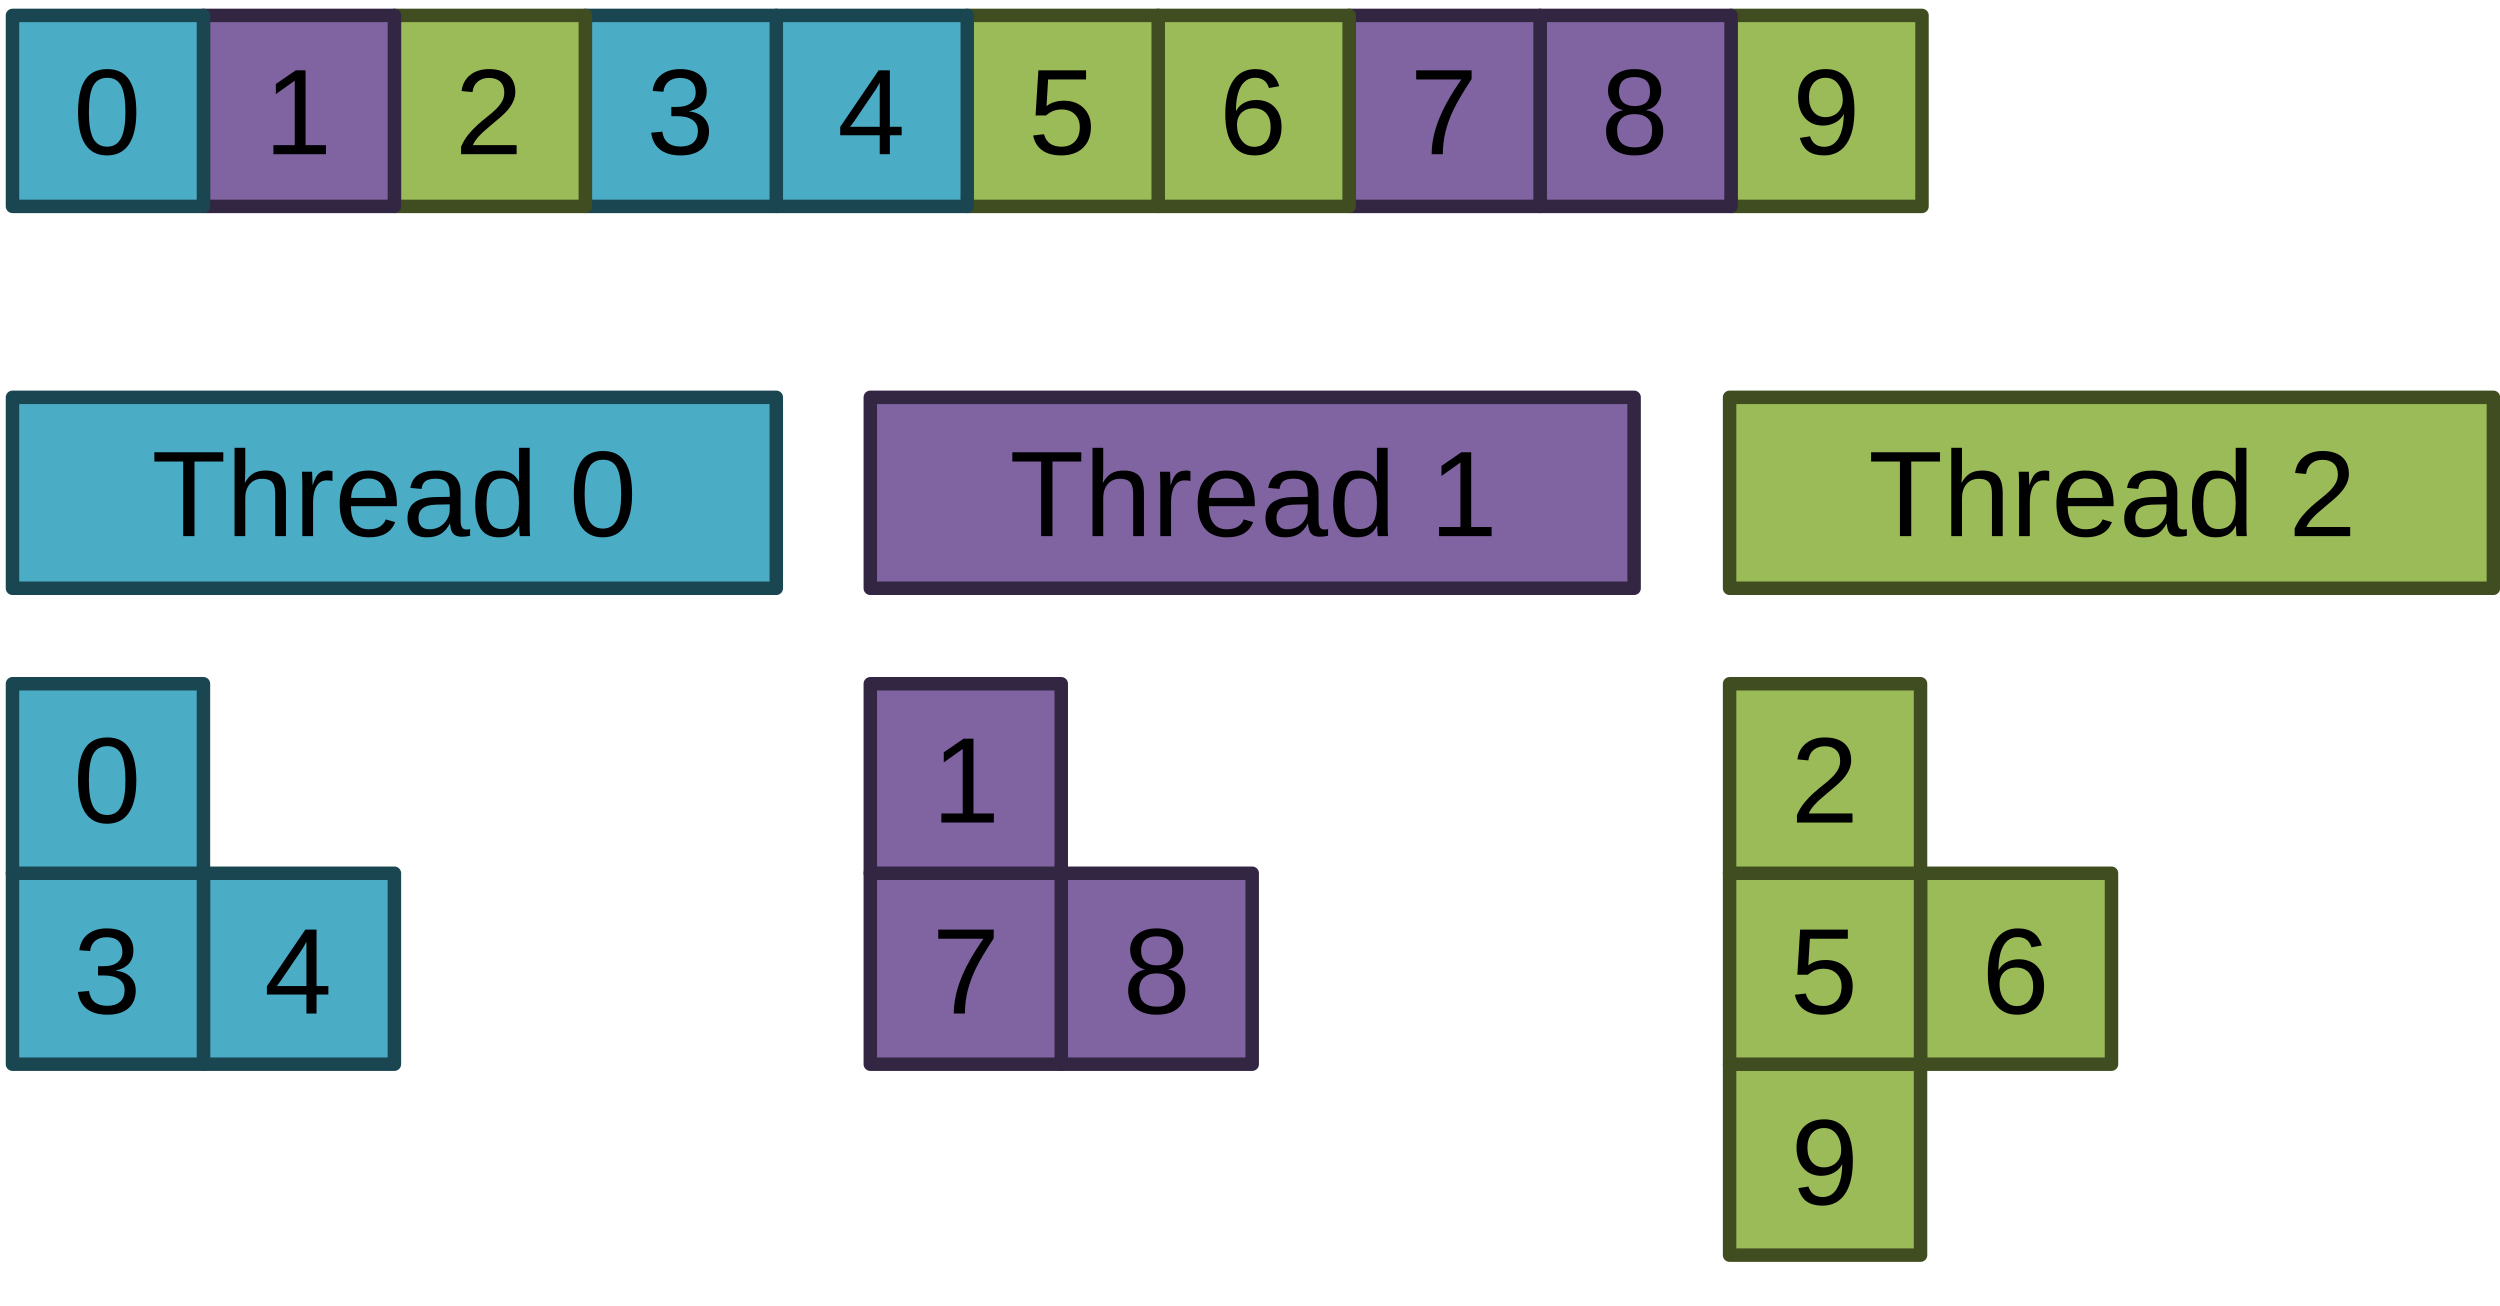
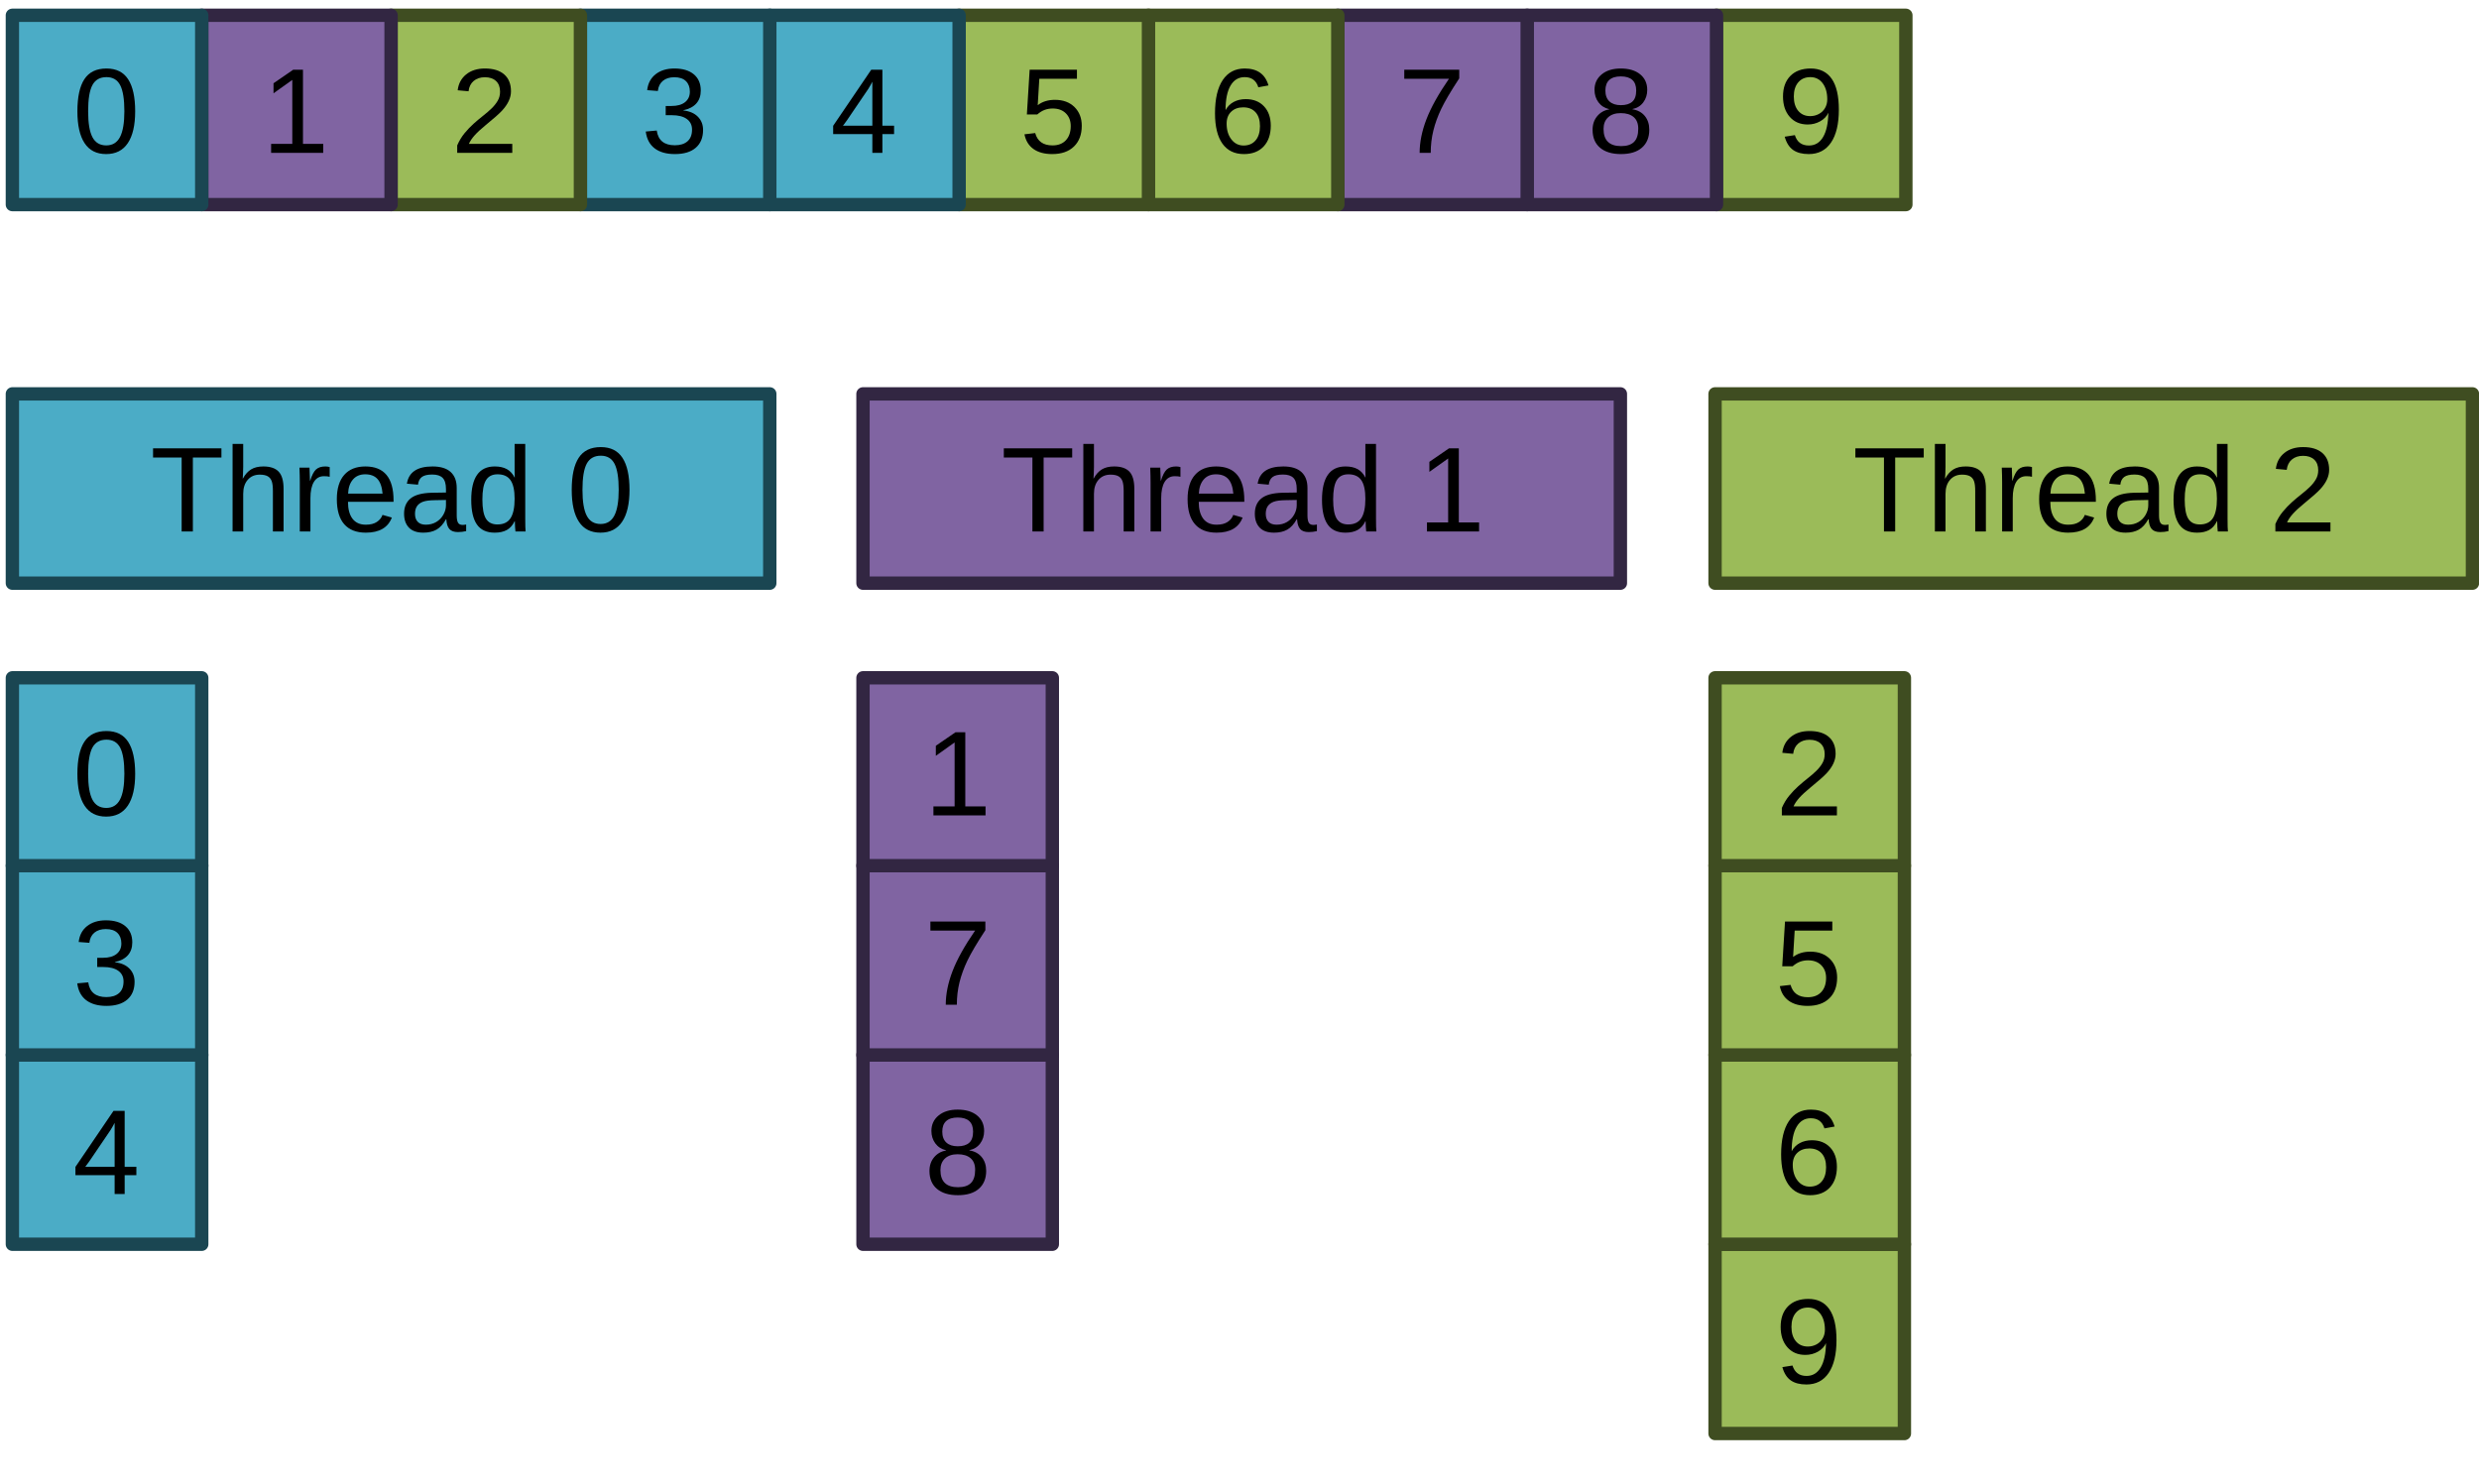
- <svg xmlns="http://www.w3.org/2000/svg" width="1702" height="889" xml:space="preserve" overflow="hidden">
+ <svg xmlns="http://www.w3.org/2000/svg" width="1702" height="1019" xml:space="preserve" overflow="hidden">
  <g transform="translate(-252 -250)">
-     <rect x="1429.5" y="974.5" width="130" height="130" stroke="#3F4D21" stroke-width="9.167" stroke-linejoin="round" stroke-miterlimit="10" fill="#9BBB59" />
-     <text font-family="Arial,Arial_MSFontService,sans-serif" font-weight="400" font-size="83" transform="matrix(1 0 0 1 1471.18 1070)">9</text>
-     <rect x="974.5" y="844.5" width="130" height="130" stroke="#322642" stroke-width="9.167" stroke-linejoin="round" stroke-miterlimit="10" fill="#8064A2" />
-     <text font-family="Arial,Arial_MSFontService,sans-serif" font-weight="400" font-size="83" transform="matrix(1 0 0 1 1016.45 940)">8</text>
+     <rect x="1429.5" y="1104.5" width="130" height="130" stroke="#3F4D21" stroke-width="9.167" stroke-linejoin="round" stroke-miterlimit="10" fill="#9BBB59" />
+     <text font-family="Arial,Arial_MSFontService,sans-serif" font-weight="400" font-size="83" transform="matrix(1 0 0 1 1470.64 1200)">9</text>
+     <rect x="844.5" y="974.5" width="130" height="130" stroke="#322642" stroke-width="9.167" stroke-linejoin="round" stroke-miterlimit="10" fill="#8064A2" />
+     <text font-family="Arial,Arial_MSFontService,sans-serif" font-weight="400" font-size="83" transform="matrix(1 0 0 1 886.532 1070)">8</text>
    <rect x="844.5" y="844.5" width="130" height="130" stroke="#322642" stroke-width="9.167" stroke-linejoin="round" stroke-miterlimit="10" fill="#8064A2" />
    <text font-family="Arial,Arial_MSFontService,sans-serif" font-weight="400" font-size="83" transform="matrix(1 0 0 1 886.532 940)">7</text>
-     <rect x="1559.5" y="844.5" width="130" height="130" stroke="#3F4D21" stroke-width="9.167" stroke-linejoin="round" stroke-miterlimit="10" fill="#9BBB59" />
-     <text font-family="Arial,Arial_MSFontService,sans-serif" font-weight="400" font-size="83" transform="matrix(1 0 0 1 1601.1 940)">6</text>
+     <rect x="1429.5" y="974.5" width="130" height="130" stroke="#3F4D21" stroke-width="9.167" stroke-linejoin="round" stroke-miterlimit="10" fill="#9BBB59" />
+     <text font-family="Arial,Arial_MSFontService,sans-serif" font-weight="400" font-size="83" transform="matrix(1 0 0 1 1470.64 1070)">6</text>
    <rect x="1429.5" y="844.5" width="130" height="130" stroke="#3F4D21" stroke-width="9.167" stroke-linejoin="round" stroke-miterlimit="10" fill="#9BBB59" />
    <text font-family="Arial,Arial_MSFontService,sans-serif" font-weight="400" font-size="83" transform="matrix(1 0 0 1 1470.64 940)">5</text>
-     <rect x="390.5" y="844.5" width="130" height="130" stroke="#1A4652" stroke-width="9.167" stroke-linejoin="round" stroke-miterlimit="10" fill="#4BACC6" />
-     <text font-family="Arial,Arial_MSFontService,sans-serif" font-weight="400" font-size="83" transform="matrix(1 0 0 1 431.808 940)">4</text>
+     <rect x="260.5" y="974.5" width="130" height="130" stroke="#1A4652" stroke-width="9.167" stroke-linejoin="round" stroke-miterlimit="10" fill="#4BACC6" />
+     <text font-family="Arial,Arial_MSFontService,sans-serif" font-weight="400" font-size="83" transform="matrix(1 0 0 1 301.886 1070)">4</text>
    <rect x="1430.5" y="260.5" width="130" height="130" stroke="#3F4D21" stroke-width="9.167" stroke-linejoin="round" stroke-miterlimit="10" fill="#9BBB59" />
    <text font-family="Arial,Arial_MSFontService,sans-serif" font-weight="400" font-size="83" transform="matrix(1 0 0 1 1472.26 355)">9</text>
    <rect x="1300.5" y="260.5" width="130" height="130" stroke="#322642" stroke-width="9.167" stroke-linejoin="round" stroke-miterlimit="10" fill="#8064A2" />
    <text font-family="Arial,Arial_MSFontService,sans-serif" font-weight="400" font-size="83" transform="matrix(1 0 0 1 1341.8 355)">8</text>
    <rect x="1170.5" y="260.5" width="130" height="130" stroke="#322642" stroke-width="9.167" stroke-linejoin="round" stroke-miterlimit="10" fill="#8064A2" />
    <text font-family="Arial,Arial_MSFontService,sans-serif" font-weight="400" font-size="83" transform="matrix(1 0 0 1 1211.88 355)">7</text>
    <rect x="1040.5" y="260.5" width="130" height="130" stroke="#3F4D21" stroke-width="9.167" stroke-linejoin="round" stroke-miterlimit="10" fill="#9BBB59" />
    <text font-family="Arial,Arial_MSFontService,sans-serif" font-weight="400" font-size="83" transform="matrix(1 0 0 1 1081.96 355)">6</text>
    <rect x="910.5" y="260.5" width="130" height="130" stroke="#3F4D21" stroke-width="9.167" stroke-linejoin="round" stroke-miterlimit="10" fill="#9BBB59" />
    <text font-family="Arial,Arial_MSFontService,sans-serif" font-weight="400" font-size="83" transform="matrix(1 0 0 1 952.034 355)">5</text>
    <rect x="780.5" y="260.5" width="130" height="130" stroke="#1A4652" stroke-width="9.167" stroke-linejoin="round" stroke-miterlimit="10" fill="#4BACC6" />
    <text font-family="Arial,Arial_MSFontService,sans-serif" font-weight="400" font-size="83" transform="matrix(1 0 0 1 822.113 355)">4</text>
    <rect x="650.5" y="260.5" width="130" height="130" stroke="#1A4652" stroke-width="9.167" stroke-linejoin="round" stroke-miterlimit="10" fill="#4BACC6" />
    <text font-family="Arial,Arial_MSFontService,sans-serif" font-weight="400" font-size="83" transform="matrix(1 0 0 1 692.192 355)">3</text>
    <rect x="520.5" y="260.5" width="130" height="130" stroke="#3F4D21" stroke-width="9.167" stroke-linejoin="round" stroke-miterlimit="10" fill="#9BBB59" />
    <text font-family="Arial,Arial_MSFontService,sans-serif" font-weight="400" font-size="83" transform="matrix(1 0 0 1 561.729 355)">2</text>
    <rect x="390.5" y="260.5" width="130" height="130" stroke="#322642" stroke-width="9.167" stroke-linejoin="round" stroke-miterlimit="10" fill="#8064A2" />
    <text font-family="Arial,Arial_MSFontService,sans-serif" font-weight="400" font-size="83" transform="matrix(1 0 0 1 431.808 355)">1</text>
    <rect x="260.5" y="260.5" width="130" height="130" stroke="#1A4652" stroke-width="9.167" stroke-linejoin="round" stroke-miterlimit="10" fill="#4BACC6" />
    <text font-family="Arial,Arial_MSFontService,sans-serif" font-weight="400" font-size="83" transform="matrix(1 0 0 1 301.886 355)">0</text>
    <rect x="260.5" y="844.5" width="130" height="130" stroke="#1A4652" stroke-width="9.167" stroke-linejoin="round" stroke-miterlimit="10" fill="#4BACC6" />
    <text font-family="Arial,Arial_MSFontService,sans-serif" font-weight="400" font-size="83" transform="matrix(1 0 0 1 301.886 940)">3</text>
    <rect x="1429.5" y="715.5" width="130" height="129" stroke="#3F4D21" stroke-width="9.167" stroke-linejoin="round" stroke-miterlimit="10" fill="#9BBB59" />
    <text font-family="Arial,Arial_MSFontService,sans-serif" font-weight="400" font-size="83" transform="matrix(1 0 0 1 1471.18 810)">2</text>
    <rect x="844.5" y="715.5" width="130" height="129" stroke="#322642" stroke-width="9.167" stroke-linejoin="round" stroke-miterlimit="10" fill="#8064A2" />
    <text font-family="Arial,Arial_MSFontService,sans-serif" font-weight="400" font-size="83" transform="matrix(1 0 0 1 886.532 810)">1</text>
    <rect x="260.5" y="715.5" width="130" height="129" stroke="#1A4652" stroke-width="9.167" stroke-linejoin="round" stroke-miterlimit="10" fill="#4BACC6" />
    <text font-family="Arial,Arial_MSFontService,sans-serif" font-weight="400" font-size="83" transform="matrix(1 0 0 1 301.886 810)">0</text>
    <rect x="1429.5" y="520.5" width="520" height="130" stroke="#3F4D21" stroke-width="9.167" stroke-linejoin="round" stroke-miterlimit="10" fill="#9BBB59" />
    <text font-family="Arial,Arial_MSFontService,sans-serif" font-weight="400" font-size="83" transform="matrix(1 0 0 1 1523.98 615)">Thread 2</text>
    <rect x="844.5" y="520.5" width="520" height="130" stroke="#322642" stroke-width="9.167" stroke-linejoin="round" stroke-miterlimit="10" fill="#8064A2" />
    <text font-family="Arial,Arial_MSFontService,sans-serif" font-weight="400" font-size="83" transform="matrix(1 0 0 1 939.331 615)">Thread 1</text>
    <rect x="260.5" y="520.5" width="520" height="130" stroke="#1A4652" stroke-width="9.167" stroke-linejoin="round" stroke-miterlimit="10" fill="#4BACC6" />
-     <text font-family="Arial,Arial_MSFontService,sans-serif" font-weight="400" font-size="83" transform="matrix(1 0 0 1 355.227 615)">Thread</text>
-     <text font-family="Arial,Arial_MSFontService,sans-serif" font-weight="400" font-size="83" transform="matrix(1 0 0 1 639.393 615)">0</text>
+     <text font-family="Arial,Arial_MSFontService,sans-serif" font-weight="400" font-size="83" transform="matrix(1 0 0 1 355.227 615)">Thread 0</text>
  </g>
</svg>
